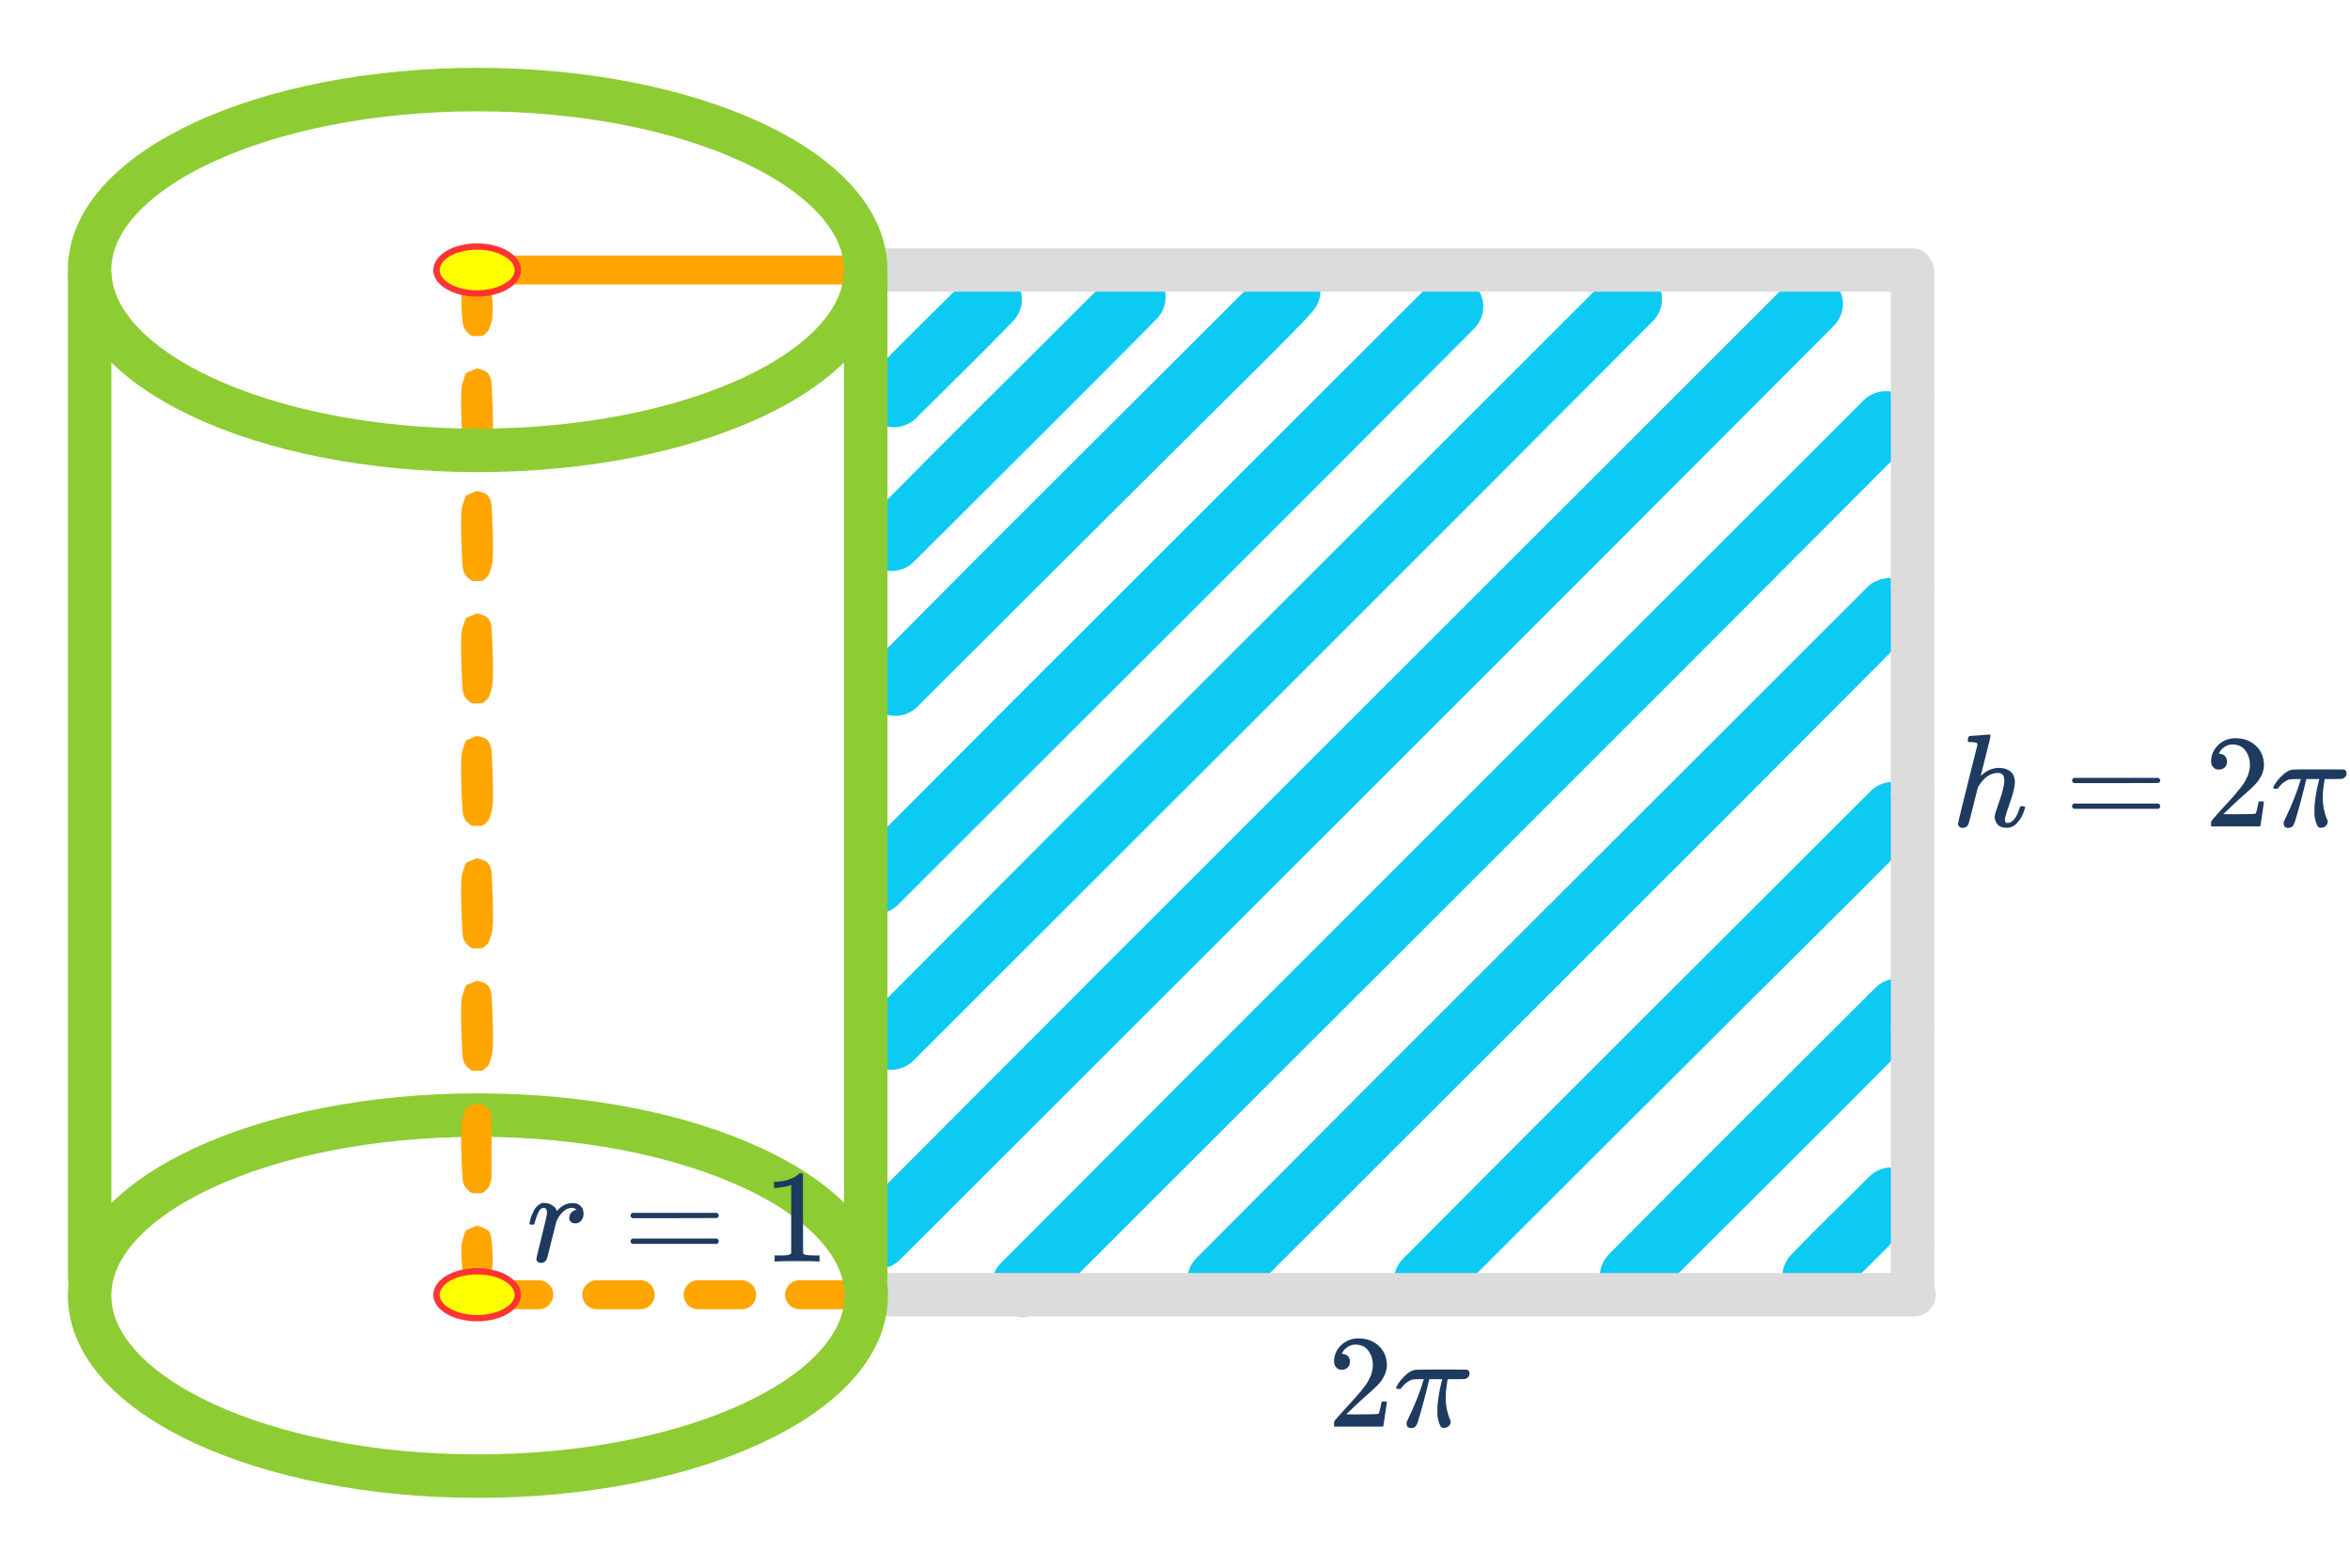
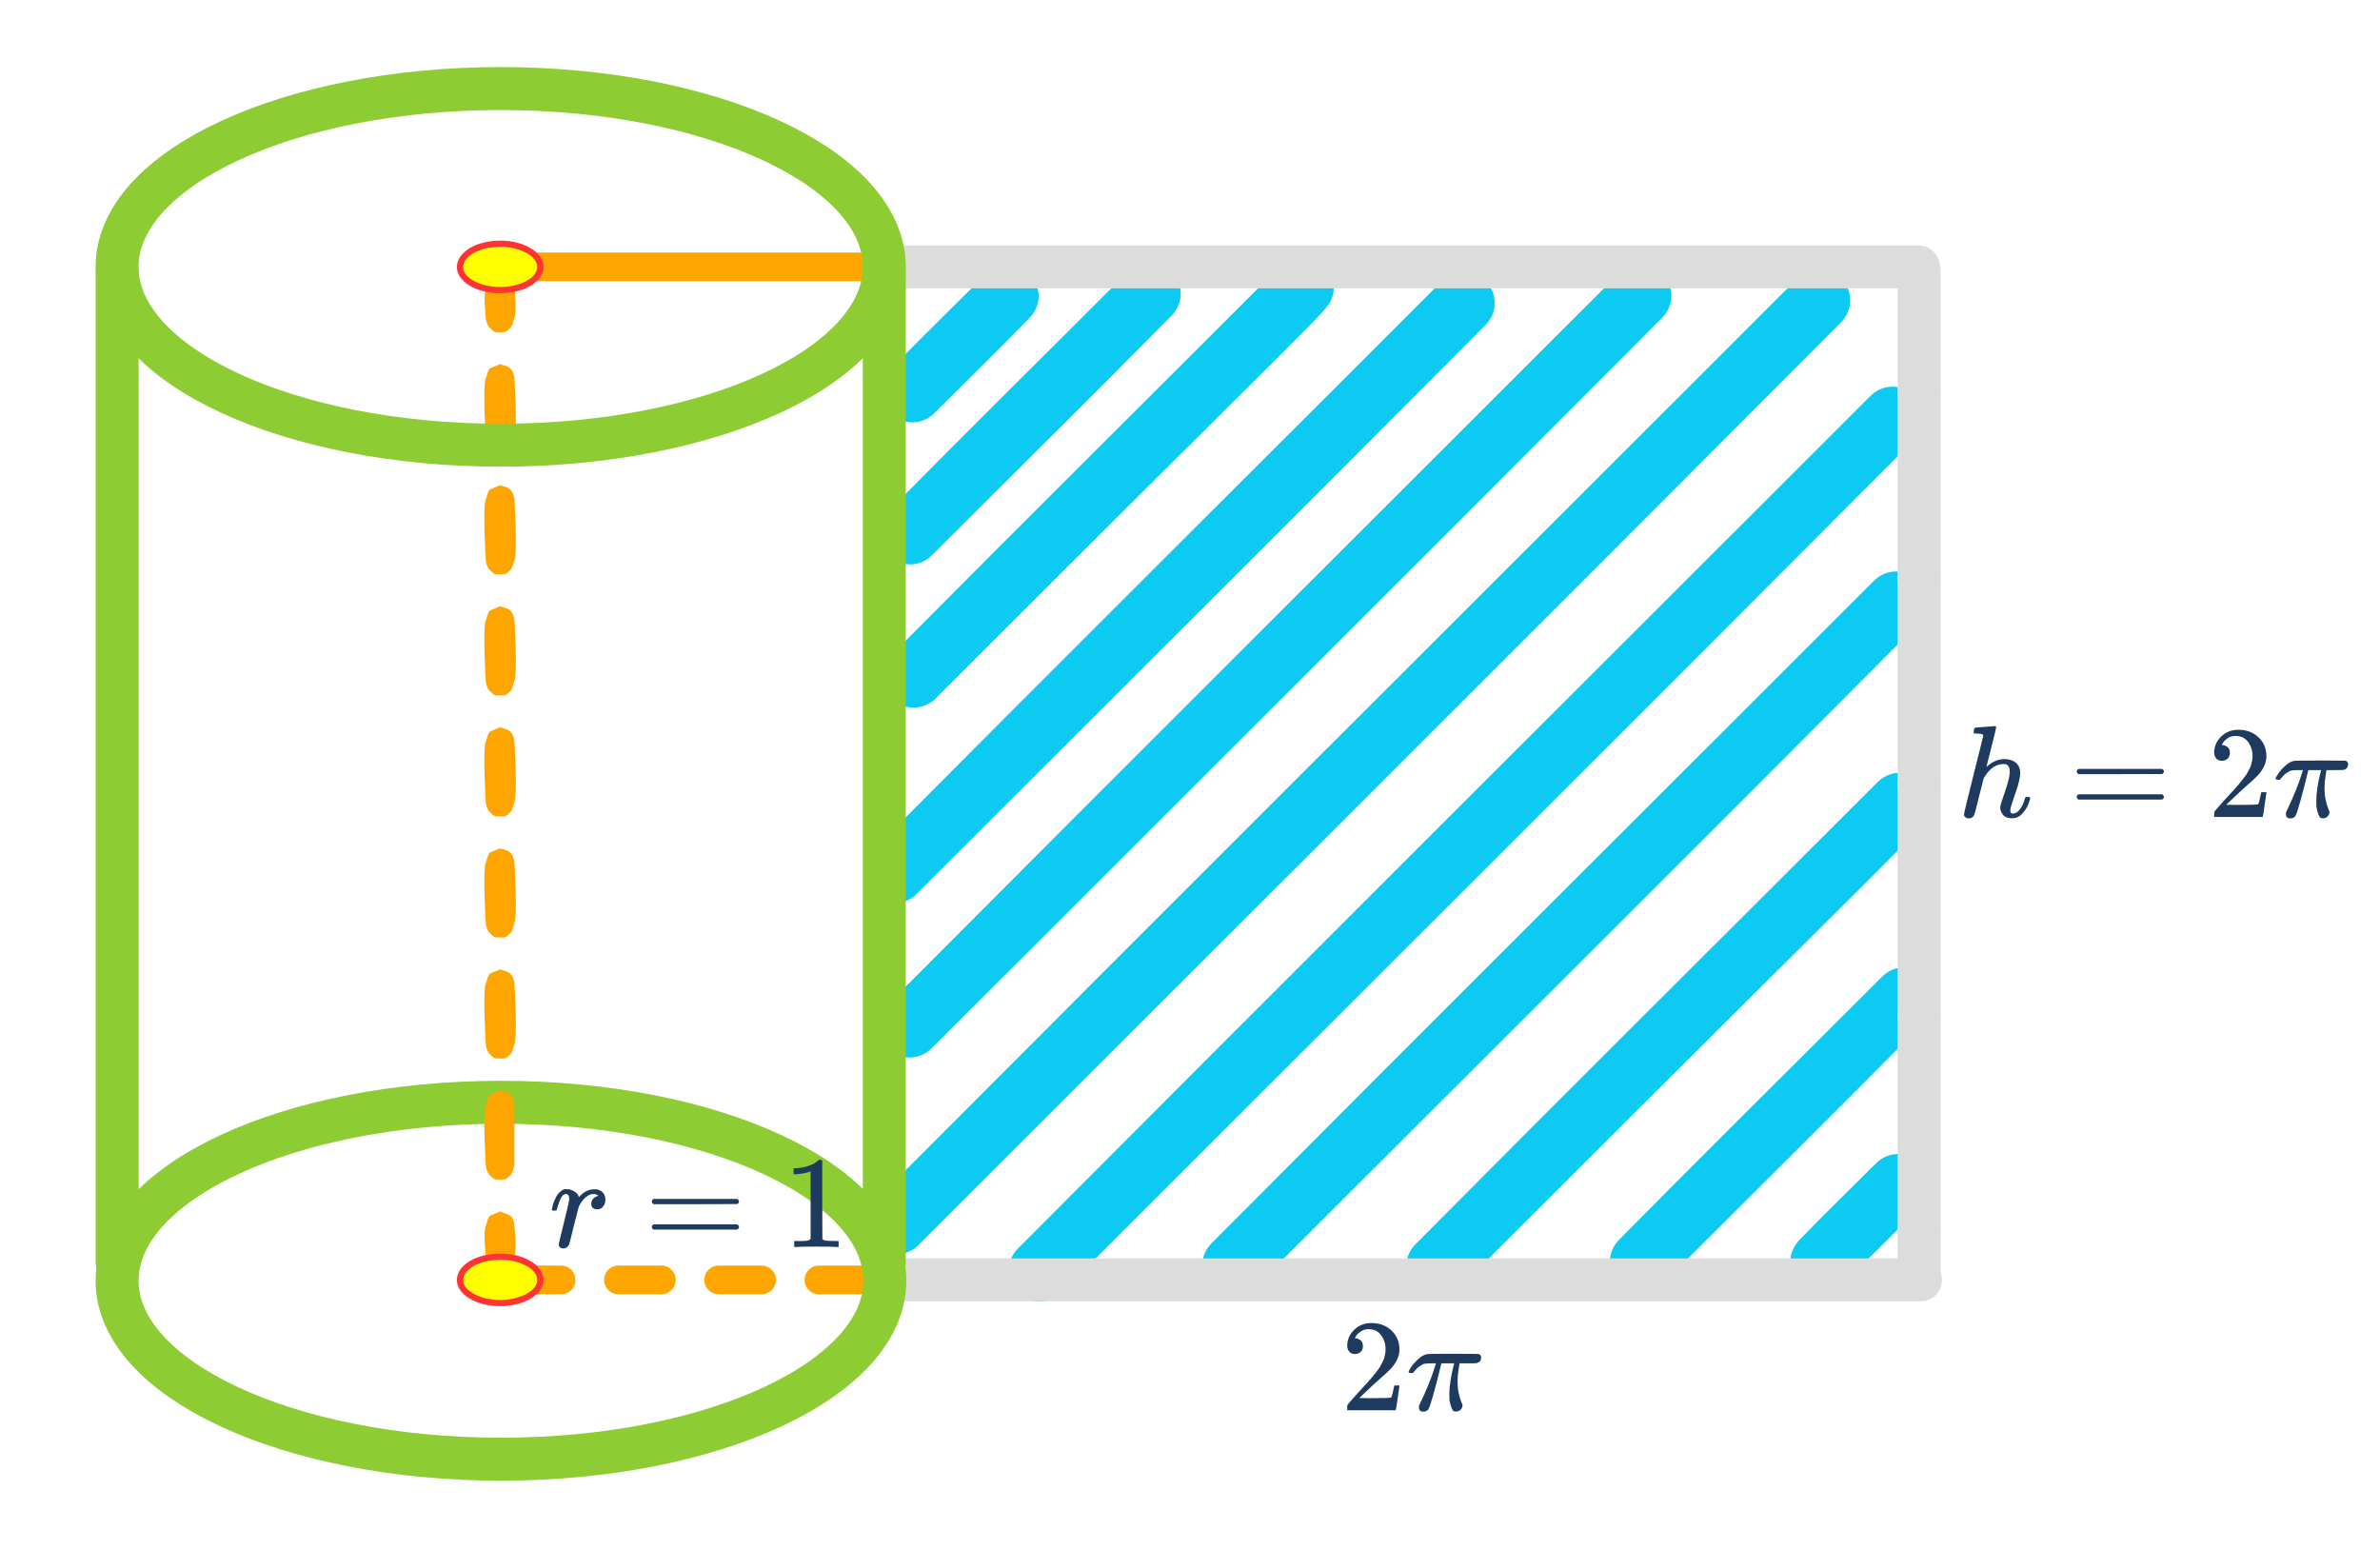
- <svg xmlns="http://www.w3.org/2000/svg" width="258" height="168%" viewBox="0 0 676 451" version="1.1" xml:space="preserve" style="fill-rule:evenodd;clip-rule:evenodd;stroke-linecap:round;stroke-linejoin:round;stroke-miterlimit:1.5;">
+ <svg xmlns="http://www.w3.org/2000/svg" width="258" height="168" viewBox="0 0 676 451" version="1.1" xml:space="preserve" style="fill-rule:evenodd;clip-rule:evenodd;stroke-linecap:round;stroke-linejoin:round;stroke-miterlimit:1.5;">
  <path d="M250.812,120.264c-0.39,-0.39 -2.625,-2.625 -2.625,-6.364c-0,-0.55 -0,-3.651 2.618,-6.357c9.106,-9.414 18.522,-18.523 27.784,-27.784c0.389,-0.389 2.625,-2.625 6.363,-2.625c1.152,-0 2.327,0.218 3.391,0.656c0.517,0.213 3.501,1.442 4.942,4.942c0.207,0.502 1.397,3.391 0,6.782c-0.451,1.096 -1.137,2.114 -1.962,2.966c-9.106,9.414 -18.522,18.523 -27.783,27.784c-0.39,0.389 -2.626,2.625 -6.364,2.625c-3.739,-0 -5.975,-2.236 -6.364,-2.625Z" style="fill:#0dcaf2;" />
  <path d="M250.137,161.608c-0.39,-0.389 -2.626,-2.625 -2.626,-6.364c0,-0.55 0,-3.702 2.619,-6.357c23.104,-23.427 46.532,-46.533 69.799,-69.799c0.389,-0.389 2.625,-2.625 6.364,-2.625c1.151,-0 2.326,0.218 3.39,0.656c0.517,0.213 3.501,1.442 4.942,4.942c0.207,0.502 1.397,3.391 0,6.782c-0.451,1.096 -1.129,2.122 -1.961,2.966c-23.104,23.427 -46.533,46.533 -69.799,69.799c-0.39,0.389 -2.626,2.625 -6.364,2.625c-3.739,0 -5.975,-2.236 -6.364,-2.625Z" style="fill:#0dcaf2;" />
  <path d="M251.183,203.278c-0.389,-0.389 -2.625,-2.625 -2.625,-6.364c0,-3.716 2.231,-5.966 2.618,-6.357c37.604,-37.931 75.536,-75.536 113.304,-113.303c0.39,-0.39 2.625,-2.626 6.364,-2.626c1.151,0 2.326,0.218 3.391,0.657c3.5,1.441 4.729,4.425 4.942,4.942c1.396,3.39 0.207,6.28 -0,6.781c-1.646,3.996 -2.483,3.488 -115.266,116.27c-0.389,0.39 -2.625,2.625 -6.364,2.625c-3.738,0 -5.974,-2.235 -6.364,-2.625Z" style="fill:#0dcaf2;" />
  <path d="M245.671,260.185c-0.389,-0.39 -2.625,-2.625 -2.625,-6.364c0,-3.723 2.231,-5.967 2.618,-6.357c55.051,-55.381 110.433,-110.432 165.649,-165.648c0.389,-0.39 2.625,-2.626 6.364,-2.626c1.151,0 2.326,0.218 3.391,0.657c3.5,1.441 4.729,4.425 4.942,4.942c0.206,0.501 1.396,3.391 -0,6.781c-0.452,1.096 -1.126,2.126 -1.962,2.966c-55.051,55.381 -110.432,110.433 -165.649,165.649c-0.389,0.389 -2.625,2.625 -6.364,2.625c-3.738,0 -5.974,-2.236 -6.364,-2.625Z" style="fill:#0dcaf2;" />
  <path d="M250.011,305.094c-0.389,-0.39 -2.625,-2.625 -2.625,-6.364c0,-3.727 2.23,-5.967 2.618,-6.357c70.746,-71.077 141.824,-141.824 212.736,-212.736c0.389,-0.389 2.625,-2.625 6.364,-2.625c1.151,0 2.326,0.218 3.391,0.656c0.517,0.213 3.5,1.442 4.942,4.942c1.396,3.391 0.206,6.28 -0,6.782c-0.452,1.096 -1.126,2.126 -1.962,2.966c-70.746,71.077 -141.824,141.824 -212.736,212.736c-0.389,0.389 -2.625,2.625 -6.364,2.625c-3.739,-0 -5.974,-2.236 -6.364,-2.625Z" style="fill:#0dcaf2;" />
  <path d="M246.195,362.328c-0.389,-0.389 -2.625,-2.625 -2.625,-6.364c0,-3.729 2.23,-5.967 2.618,-6.357c89.355,-89.687 179.043,-179.042 268.564,-268.563c0.389,-0.39 2.625,-2.625 6.364,-2.625c1.151,-0 2.326,0.217 3.391,0.656c0.517,0.213 3.5,1.441 4.942,4.942c1.396,3.391 0.206,6.28 -0,6.781c-0.452,1.097 -1.126,2.127 -1.962,2.967c-89.355,89.686 -179.042,179.042 -268.564,268.563c-0.389,0.389 -2.625,2.625 -6.364,2.625c-3.738,0 -5.974,-2.236 -6.364,-2.625Z" style="fill:#0dcaf2;" />
  <path d="M287.858,376.108c-0.389,-0.39 -2.625,-2.625 -2.625,-6.364c0,-3.728 2.23,-5.967 2.618,-6.357c82.58,-82.911 165.492,-165.491 248.237,-248.237c0.39,-0.389 2.625,-2.625 6.364,-2.625c1.151,0 2.326,0.218 3.391,0.656c0.517,0.213 3.5,1.442 4.942,4.942c1.396,3.391 0.207,6.28 -0,6.782c-0.451,1.096 -1.125,2.126 -1.962,2.966c-82.58,82.911 -165.491,165.491 -248.237,248.237c-0.389,0.389 -2.625,2.625 -6.364,2.625c-3.738,0 -5.974,-2.236 -6.364,-2.625Z" style="fill:#0dcaf2;" />
  <path d="M344.177,374.594c-0.39,-0.389 -2.625,-2.625 -2.625,-6.364c-0,-3.725 2.23,-5.967 2.618,-6.357c64.153,-64.484 128.637,-128.637 192.956,-192.956c0.39,-0.39 2.625,-2.625 6.364,-2.625c1.152,-0 2.327,0.218 3.391,0.656c3.5,1.442 4.729,4.425 4.942,4.942c1.397,3.391 0.207,6.28 0,6.782c-0.451,1.096 -1.126,2.125 -1.962,2.966c-64.153,64.484 -128.637,128.637 -192.956,192.956c-0.39,0.39 -2.625,2.625 -6.364,2.625c-3.739,0 -5.975,-2.235 -6.364,-2.625Z" style="fill:#0dcaf2;" />
  <path d="M403.568,374.829c-0.39,-0.389 -2.626,-2.625 -2.626,-6.364c0,-3.719 2.231,-5.966 2.619,-6.357c44.702,-45.031 89.734,-89.734 134.602,-134.602c0.389,-0.389 2.625,-2.625 6.364,-2.625c1.151,0 2.326,0.218 3.391,0.656c0.517,0.213 3.5,1.442 4.942,4.942c0.206,0.502 1.396,3.391 -0,6.782c-1.642,3.985 -2.479,3.482 -136.564,137.568c-0.39,0.39 -2.626,2.625 -6.364,2.625c-3.739,0 -5.975,-2.235 -6.364,-2.625Z" style="fill:#0dcaf2;" />
  <path d="M462.814,373.531c-0.39,-0.389 -2.625,-2.625 -2.625,-6.364c-0,-0.55 -0,-3.705 2.618,-6.357c25.4,-25.725 51.126,-51.127 76.69,-76.69c0.389,-0.389 2.625,-2.625 6.364,-2.625c1.151,-0 2.326,0.218 3.39,0.656c3.501,1.442 4.73,4.425 4.943,4.942c1.396,3.391 0.206,6.28 -0,6.782c-0.452,1.096 -1.129,2.122 -1.962,2.966c-25.401,25.725 -51.127,51.127 -76.69,76.69c-0.39,0.389 -2.625,2.625 -6.364,2.625c-3.739,0 -5.975,-2.236 -6.364,-2.625Z" style="fill:#0dcaf2;" />
  <path d="M515.322,373.565c-0.39,-0.389 -2.625,-2.625 -2.625,-6.364c-0,-0.55 -0,-3.631 2.618,-6.357c7.322,-7.624 14.949,-14.949 22.423,-22.423c0.39,-0.39 2.625,-2.625 6.364,-2.625c1.152,-0 2.327,0.217 3.391,0.656c3.5,1.441 4.729,4.425 4.942,4.942c0.207,0.501 1.397,3.391 0,6.781c-0.451,1.096 -1.141,2.112 -1.962,2.966c-7.322,7.624 -14.949,14.95 -22.423,22.424c-0.39,0.389 -2.625,2.625 -6.364,2.625c-3.739,0 -5.975,-2.236 -6.364,-2.625Z" style="fill:#0dcaf2;" />
  <path d="M255.886,372.42l294.709,-0" style="fill:none;stroke:#dcdcdc;stroke-width:12.5px;" />
  <path d="M142.491,372.426l103.797,0" style="fill:none;stroke:#ffa500;stroke-width:8.33px;stroke-dasharray:12.5,16.67,0,0,0,0;" />
  <path d="M139.363,77.662l106.947,-0" style="fill:none;stroke:#ffa500;stroke-width:8.33px;" />
  <path d="M252.272,77.665l297.682,-0" style="fill:none;stroke:#dcdcdc;stroke-width:12.5px;" />
  <path d="M25.799,79.355l0,288.033" style="fill:none;stroke:#8dcc33;stroke-width:12.5px;" />
  <path d="M249.034,79.355l0,288.033" style="fill:none;stroke:#8dcc33;stroke-width:12.5px;" />
  <g>
    <g>
      <path d="M550.172,78.539l0,35.255" style="fill:none;stroke:#dcdcdc;stroke-width:12.5px;" />
      <path d="M550.172,113.794l0,54.805" style="fill:none;stroke:#dcdcdc;stroke-width:12.5px;" />
      <path d="M550.172,168.599l0,59.626" style="fill:none;stroke:#dcdcdc;stroke-width:12.5px;" />
      <path d="M550.172,228.225l0,67.358" style="fill:none;stroke:#dcdcdc;stroke-width:12.5px;" />
      <path d="M550.172,295.583l0,62.799" style="fill:none;stroke:#dcdcdc;stroke-width:12.5px;" />
    </g>
    <path d="M550.172,358.382l0,12.505" style="fill:none;stroke:#dcdcdc;stroke-width:12.5px;" />
  </g>
  <ellipse cx="137.481" cy="372.673" rx="111.706" ry="51.924" style="fill:none;stroke:#8dcc33;stroke-width:12.5px;stroke-linecap:square;stroke-linejoin:miter;stroke-miterlimit:4;" />
  <path d="M252.913,-382.796l420.263,0" style="fill:none;stroke:#dcdcdc;stroke-width:12.5px;" />
  <g>
    <g>
      <path id="MJX-29-TEX-I-1D45F" d="M152.289,351.925c0.025,-0.076 0.051,-0.178 0.076,-0.305c0.026,-0.127 0.089,-0.406 0.191,-0.838c0.101,-0.432 0.228,-0.825 0.381,-1.181c0.152,-0.355 0.343,-0.775 0.571,-1.257c0.229,-0.483 0.483,-0.864 0.762,-1.143c0.28,-0.279 0.61,-0.559 0.991,-0.838c0.381,-0.28 0.8,-0.394 1.257,-0.343c0.736,-0 1.384,0.152 1.943,0.457c0.559,0.305 0.952,0.584 1.181,0.838c0.228,0.254 0.368,0.508 0.419,0.762c0.051,0.153 0.089,0.229 0.114,0.229c0.026,-0 0.127,-0.089 0.305,-0.267c1.219,-1.321 2.629,-1.981 4.229,-1.981l0.114,0c1.219,0 2.134,0.521 2.743,1.562c0.203,0.483 0.305,0.952 0.305,1.41c-0,0.762 -0.165,1.371 -0.495,1.828c-0.33,0.458 -0.661,0.75 -0.991,0.877c-0.33,0.127 -0.647,0.177 -0.952,0.152c-0.508,-0 -0.915,-0.14 -1.219,-0.419c-0.305,-0.279 -0.458,-0.648 -0.458,-1.105c0,-1.219 0.712,-2.032 2.134,-2.438c-0.559,-0.33 -1.016,-0.495 -1.372,-0.495c-1.422,-0 -2.73,0.939 -3.924,2.819c-0.254,0.406 -0.444,0.825 -0.571,1.257c-0.127,0.432 -0.559,2.121 -1.295,5.067c-0.864,3.556 -1.359,5.448 -1.486,5.677c-0.33,0.685 -0.876,1.028 -1.638,1.028c-0.331,0 -0.597,-0.076 -0.8,-0.228c-0.204,-0.153 -0.343,-0.305 -0.42,-0.458c-0.076,-0.152 -0.101,-0.279 -0.076,-0.381c0,-0.33 0.508,-2.514 1.524,-6.552c1.016,-4.039 1.524,-6.286 1.524,-6.744c0,-0.99 -0.33,-1.485 -0.99,-1.485c-0.534,-0 -0.991,0.355 -1.372,1.066c-0.381,0.711 -0.686,1.486 -0.914,2.324c-0.229,0.838 -0.369,1.296 -0.419,1.372c-0.051,0.051 -0.254,0.076 -0.61,0.076l-0.533,-0c-0.153,-0.152 -0.229,-0.267 -0.229,-0.343Z" style="fill:#1e3a5f;fill-rule:nonzero;" />
    </g>
    <g>
      <path id="MJX-29-TEX-N-3D" d="M181.388,349.639c0,-0.33 0.178,-0.584 0.533,-0.762l24.269,0c0.381,0.203 0.571,0.457 0.571,0.762c0,0.28 -0.178,0.521 -0.533,0.724l-12.115,0.038l-12.115,0c-0.407,-0.127 -0.61,-0.381 -0.61,-0.762Zm0,7.391c0,-0.381 0.203,-0.635 0.61,-0.762l24.23,0c0.355,0.254 0.533,0.508 0.533,0.762c0,0.33 -0.19,0.584 -0.571,0.762l-24.269,0c-0.355,-0.178 -0.533,-0.432 -0.533,-0.762Z" style="fill:#1e3a5f;fill-rule:nonzero;" />
    </g>
    <g>
      <path id="MJX-29-TEX-N-31" d="M227.593,340.839l-0.495,0.19c-0.356,0.127 -0.864,0.254 -1.524,0.381c-0.661,0.127 -1.397,0.216 -2.21,0.267l-0.724,-0l0,-1.753l0.724,0c1.194,-0.05 2.299,-0.241 3.314,-0.571c1.016,-0.33 1.728,-0.635 2.134,-0.914c0.406,-0.28 0.762,-0.559 1.067,-0.839c0.05,-0.076 0.203,-0.114 0.457,-0.114c0.228,0 0.444,0.076 0.647,0.229l0,11.391l0.039,11.429c0.177,0.178 0.33,0.292 0.457,0.343c0.127,0.051 0.432,0.102 0.914,0.152c0.483,0.051 1.27,0.077 2.362,0.077l0.991,-0l-0,1.752l-0.419,0c-0.534,-0.076 -2.553,-0.114 -6.058,-0.114c-3.454,-0 -5.448,0.038 -5.981,0.114l-0.457,0l-0,-1.752l2.438,-0c0.406,-0 0.724,-0.013 0.952,-0.038c0.229,-0.026 0.432,-0.064 0.61,-0.115c0.178,-0.051 0.279,-0.076 0.305,-0.076c0.025,0 0.101,-0.063 0.228,-0.19c0.127,-0.127 0.203,-0.178 0.229,-0.153l-0,-19.696Z" style="fill:#1e3a5f;fill-rule:nonzero;" />
    </g>
  </g>
  <g>
    <g>
      <path id="MJX-29-TEX-I-210E" d="M566.615,211.703c0.026,-0 0.94,-0.064 2.743,-0.191c1.803,-0.127 2.73,-0.203 2.781,-0.228c0.305,-0 0.457,0.114 0.457,0.342c0,0.28 -0.457,2.197 -1.371,5.753c-0.965,3.759 -1.448,5.677 -1.448,5.753c0,0.051 0.089,-0.013 0.267,-0.191c1.549,-1.371 3.2,-2.057 4.953,-2.057c1.371,0 2.476,0.343 3.314,1.029c0.838,0.686 1.27,1.689 1.295,3.009c0,1.296 -0.482,3.302 -1.447,6.02c-0.965,2.718 -1.448,4.343 -1.448,4.876c0.025,0.356 0.089,0.597 0.19,0.724c0.102,0.127 0.293,0.191 0.572,0.191c0.711,-0 1.371,-0.381 1.981,-1.143c0.61,-0.762 1.105,-1.803 1.486,-3.124c0.076,-0.28 0.152,-0.445 0.228,-0.495c0.077,-0.051 0.28,-0.077 0.61,-0.077c0.508,0 0.762,0.102 0.762,0.305c-0,0.026 -0.051,0.216 -0.152,0.572c-0.407,1.498 -1.054,2.73 -1.943,3.695c-0.864,1.092 -1.893,1.638 -3.086,1.638l-0.191,0c-1.194,0 -2.057,-0.343 -2.59,-1.028c-0.534,-0.686 -0.801,-1.41 -0.801,-2.172c0,-0.406 0.458,-1.905 1.372,-4.495c0.914,-2.591 1.384,-4.534 1.41,-5.829c-0,-1.499 -0.559,-2.248 -1.677,-2.248l-0.19,-0c-2.108,-0 -3.937,1.244 -5.486,3.733l-0.267,0.496l-1.295,5.143c-0.813,3.302 -1.283,5.105 -1.41,5.41c-0.33,0.685 -0.889,1.028 -1.676,1.028c-0.356,0 -0.661,-0.114 -0.914,-0.343c-0.254,-0.228 -0.394,-0.457 -0.42,-0.685c0,-0.356 0.927,-4.216 2.782,-11.582l2.819,-11.277c-0,-0.33 -0.089,-0.533 -0.267,-0.609c-0.178,-0.077 -0.673,-0.14 -1.486,-0.191l-0.8,0c-0.152,-0.152 -0.228,-0.254 -0.228,-0.305c-0,-0.05 0.025,-0.292 0.076,-0.724c0.127,-0.482 0.292,-0.723 0.495,-0.723Z" style="fill:#1e3a5f;fill-rule:nonzero;" />
    </g>
    <g>
      <path id="MJX-29-TEX-N-3D1" d="M596.053,224.503c0,-0.33 0.178,-0.584 0.534,-0.762l24.268,0c0.381,0.204 0.571,0.458 0.571,0.762c0,0.28 -0.178,0.521 -0.533,0.724l-12.115,0.038l-12.115,0c-0.407,-0.127 -0.61,-0.381 -0.61,-0.762Zm0,7.391c0,-0.381 0.203,-0.635 0.61,-0.762l24.23,0c0.355,0.254 0.533,0.508 0.533,0.762c0,0.331 -0.19,0.584 -0.571,0.762l-24.268,0c-0.356,-0.178 -0.534,-0.431 -0.534,-0.762Z" style="fill:#1e3a5f;fill-rule:nonzero;" />
    </g>
    <g>
      <path id="MJX-29-TEX-N-32" d="M638.296,221.379c-0.686,0 -1.232,-0.228 -1.638,-0.685c-0.407,-0.458 -0.61,-1.016 -0.61,-1.677c0,-1.803 0.673,-3.365 2.019,-4.686c1.346,-1.32 3.023,-1.981 5.029,-1.981c2.311,0 4.242,0.711 5.791,2.134c1.549,1.422 2.337,3.263 2.362,5.524c-0,1.092 -0.254,2.133 -0.762,3.124c-0.508,0.99 -1.118,1.854 -1.829,2.591c-0.711,0.736 -1.727,1.676 -3.047,2.819c-0.915,0.787 -2.185,1.955 -3.81,3.505l-2.248,2.133l2.895,0.038c3.988,0 6.109,-0.063 6.363,-0.19c0.178,-0.051 0.482,-1.181 0.914,-3.391l0,-0.114l1.524,-0l-0,0.114c-0.025,0.076 -0.191,1.232 -0.495,3.467c-0.305,2.235 -0.496,3.403 -0.572,3.505l0,0.114l-14.134,0l0,-1.181c0,-0.178 0.076,-0.368 0.229,-0.571c0.152,-0.203 0.533,-0.648 1.143,-1.334c0.736,-0.812 1.371,-1.524 1.904,-2.133c0.229,-0.254 0.661,-0.724 1.296,-1.41c0.635,-0.685 1.066,-1.155 1.295,-1.409c0.229,-0.254 0.597,-0.673 1.105,-1.258c0.508,-0.584 0.863,-1.015 1.067,-1.295c0.203,-0.279 0.495,-0.66 0.876,-1.143c0.381,-0.482 0.648,-0.889 0.8,-1.219c0.152,-0.33 0.343,-0.698 0.571,-1.105c0.229,-0.406 0.394,-0.813 0.496,-1.219c0.101,-0.406 0.19,-0.787 0.266,-1.143c0.077,-0.355 0.115,-0.774 0.115,-1.257c-0,-1.6 -0.432,-2.984 -1.296,-4.153c-0.863,-1.168 -2.095,-1.752 -3.695,-1.752c-0.838,-0 -1.575,0.216 -2.21,0.647c-0.635,0.432 -1.079,0.851 -1.333,1.258c-0.254,0.406 -0.381,0.647 -0.381,0.724c-0,0.025 0.063,0.038 0.19,0.038c0.457,-0 0.927,0.177 1.41,0.533c0.482,0.356 0.724,0.94 0.724,1.753c-0,0.634 -0.203,1.168 -0.61,1.6c-0.406,0.431 -0.978,0.66 -1.714,0.685Z" style="fill:#1e3a5f;fill-rule:nonzero;" />
    </g>
    <g>
      <path id="MJX-29-TEX-I-1D70B" d="M658.221,238.142c-0.864,0 -1.295,-0.419 -1.295,-1.257l-0,-0.419l0.495,-1.067c1.905,-4.013 3.289,-7.48 4.152,-10.4l0.305,-0.915l-1.219,0c-0.965,0 -1.651,0.038 -2.057,0.115c-0.407,0.076 -0.902,0.317 -1.486,0.723c-0.279,0.178 -0.559,0.407 -0.838,0.686c-0.28,0.28 -0.521,0.546 -0.724,0.8c-0.203,0.254 -0.317,0.407 -0.343,0.457c-0.051,0.026 -0.241,0.039 -0.571,0.039c-0.483,-0 -0.724,-0.127 -0.724,-0.381c-0,-0.153 0.241,-0.597 0.724,-1.334c0.482,-0.736 1.181,-1.524 2.095,-2.362c0.914,-0.838 1.816,-1.321 2.705,-1.448c0.178,-0.05 3.035,-0.076 8.572,-0.076c4.064,0 6.146,0.013 6.248,0.038c0.508,0.178 0.762,0.534 0.762,1.067c-0,0.787 -0.406,1.321 -1.219,1.6c-0.153,0.051 -1.029,0.076 -2.629,0.076l-2.438,0l-0.115,0.648c-0.304,1.829 -0.457,3.34 -0.457,4.534c0,1.32 0.115,2.501 0.343,3.543c0.229,1.041 0.47,1.854 0.724,2.438c0.254,0.584 0.381,0.94 0.381,1.067c0,0.431 -0.178,0.838 -0.533,1.219c-0.356,0.381 -0.813,0.571 -1.372,0.571c-0.279,0 -0.508,-0.038 -0.686,-0.114c-0.177,-0.076 -0.381,-0.381 -0.609,-0.914c-0.229,-0.534 -0.432,-1.296 -0.61,-2.286c-0.025,-0.229 -0.038,-0.788 -0.038,-1.677c0,-1.244 0.114,-2.577 0.343,-4c0.229,-1.422 0.457,-2.59 0.686,-3.505c0.228,-0.914 0.355,-1.422 0.381,-1.524l-3.734,0l-0.038,0.153c0,0.076 -0.241,1.079 -0.724,3.009c-0.482,1.931 -1.028,3.975 -1.638,6.134c-0.61,2.159 -1.003,3.391 -1.181,3.696c-0.279,0.711 -0.825,1.066 -1.638,1.066Z" style="fill:#1e3a5f;fill-rule:nonzero;" />
    </g>
  </g>
  <g>
    <g>
      <path id="MJX-29-TEX-N-321" d="M386.001,394.009c-0.686,-0 -1.232,-0.229 -1.638,-0.686c-0.406,-0.457 -0.61,-1.016 -0.61,-1.676c0,-1.804 0.673,-3.366 2.02,-4.686c1.346,-1.321 3.022,-1.981 5.028,-1.981c2.312,-0 4.242,0.711 5.791,2.133c1.55,1.422 2.337,3.264 2.362,5.524c0,1.092 -0.254,2.134 -0.762,3.124c-0.508,0.991 -1.117,1.854 -1.828,2.591c-0.711,0.736 -1.727,1.676 -3.048,2.819c-0.914,0.788 -2.184,1.956 -3.81,3.505l-2.248,2.134l2.896,0.038c3.987,-0 6.108,-0.064 6.362,-0.191c0.178,-0.051 0.483,-1.181 0.914,-3.39l0,-0.115l1.524,0l0,0.115c-0.025,0.076 -0.19,1.231 -0.495,3.466c-0.305,2.235 -0.495,3.404 -0.571,3.505l-0,0.115l-14.135,-0l0,-1.181c0,-0.178 0.077,-0.369 0.229,-0.572c0.152,-0.203 0.533,-0.647 1.143,-1.333c0.736,-0.813 1.371,-1.524 1.905,-2.134c0.228,-0.254 0.66,-0.724 1.295,-1.409c0.635,-0.686 1.067,-1.156 1.295,-1.41c0.229,-0.254 0.597,-0.673 1.105,-1.257c0.508,-0.584 0.864,-1.016 1.067,-1.295c0.203,-0.28 0.495,-0.661 0.876,-1.143c0.381,-0.483 0.648,-0.889 0.8,-1.22c0.153,-0.33 0.343,-0.698 0.572,-1.104c0.228,-0.407 0.393,-0.813 0.495,-1.219c0.102,-0.407 0.191,-0.788 0.267,-1.143c0.076,-0.356 0.114,-0.775 0.114,-1.258c0,-1.6 -0.432,-2.984 -1.295,-4.152c-0.864,-1.169 -2.096,-1.753 -3.696,-1.753c-0.838,0 -1.574,0.216 -2.209,0.648c-0.635,0.432 -1.08,0.851 -1.334,1.257c-0.254,0.407 -0.381,0.648 -0.381,0.724c0,0.025 0.064,0.038 0.191,0.038c0.457,0 0.927,0.178 1.409,0.533c0.483,0.356 0.724,0.94 0.724,1.753c0,0.635 -0.203,1.168 -0.609,1.6c-0.407,0.432 -0.978,0.66 -1.715,0.686Z" style="fill:#1e3a5f;fill-rule:nonzero;" />
    </g>
    <g>
      <path id="MJX-29-TEX-I-1D70B1" d="M405.926,410.772c-0.863,-0 -1.295,-0.419 -1.295,-1.257l-0,-0.42l0.495,-1.066c1.905,-4.013 3.289,-7.48 4.153,-10.401l0.305,-0.914l-1.22,-0c-0.965,-0 -1.65,0.038 -2.057,0.114c-0.406,0.076 -0.901,0.318 -1.486,0.724c-0.279,0.178 -0.558,0.406 -0.838,0.686c-0.279,0.279 -0.52,0.546 -0.724,0.8c-0.203,0.254 -0.317,0.406 -0.342,0.457c-0.051,0.025 -0.242,0.038 -0.572,0.038c-0.483,-0 -0.724,-0.127 -0.724,-0.381c0,-0.152 0.241,-0.597 0.724,-1.333c0.483,-0.737 1.181,-1.524 2.095,-2.362c0.915,-0.839 1.816,-1.321 2.705,-1.448c0.178,-0.051 3.035,-0.076 8.572,-0.076c4.064,-0 6.147,0.012 6.248,0.038c0.508,0.177 0.762,0.533 0.762,1.066c0,0.788 -0.406,1.321 -1.219,1.601c-0.152,0.05 -1.028,0.076 -2.629,0.076l-2.438,-0l-0.114,0.647c-0.305,1.829 -0.457,3.34 -0.457,4.534c-0,1.321 0.114,2.502 0.343,3.543c0.228,1.041 0.469,1.854 0.723,2.438c0.254,0.584 0.381,0.94 0.381,1.067c0,0.432 -0.177,0.838 -0.533,1.219c-0.356,0.381 -0.813,0.572 -1.371,0.572c-0.28,-0 -0.508,-0.038 -0.686,-0.115c-0.178,-0.076 -0.381,-0.381 -0.61,-0.914c-0.228,-0.533 -0.432,-1.295 -0.609,-2.286c-0.026,-0.228 -0.038,-0.787 -0.038,-1.676c-0,-1.245 0.114,-2.578 0.342,-4c0.229,-1.423 0.458,-2.591 0.686,-3.505c0.229,-0.915 0.356,-1.423 0.381,-1.524l-3.733,-0l-0.038,0.152c-0,0.076 -0.242,1.08 -0.724,3.01c-0.483,1.93 -1.029,3.975 -1.639,6.134c-0.609,2.158 -1.003,3.39 -1.181,3.695c-0.279,0.711 -0.825,1.067 -1.638,1.067Z" style="fill:#1e3a5f;fill-rule:nonzero;" />
    </g>
  </g>
  <path d="M137.231,96.681c-1.676,0 -1.757,-0.038 -2.942,-1.224c-0.749,-0.749 -1.115,-1.879 -1.224,-2.933c-0.073,-0.702 -0.736,-7.057 -0,-8.825c0.406,-0.978 0.475,-2.184 1.224,-2.933c0.012,-0.012 2.944,-1.227 2.952,-1.224c2.989,1.239 3.822,0.937 4.157,4.157c0.073,0.702 0.735,7.058 0,8.825c-0.407,0.979 -0.475,2.184 -1.224,2.933c-1.185,1.186 -1.267,1.224 -2.943,1.224Zm0,35.223c-1.676,-0 -1.757,-0.039 -2.942,-1.224c-0.749,-0.749 -1.161,-1.875 -1.224,-2.933c-0.084,-1.408 -0.919,-15.423 -0,-17.631c0.406,-0.978 0.475,-2.184 1.224,-2.933c0.012,-0.012 2.944,-1.227 2.952,-1.224c0.979,0.406 2.184,0.475 2.933,1.224c0.749,0.749 1.161,1.875 1.224,2.933c0.084,1.408 0.918,15.423 0,17.631c-0.407,0.978 -0.475,2.184 -1.224,2.933c-1.185,1.185 -1.267,1.224 -2.943,1.224Zm0,35.223c-1.676,-0 -1.757,-0.039 -2.942,-1.224c-0.749,-0.749 -1.161,-1.875 -1.224,-2.933c-0.084,-1.408 -0.919,-15.423 -0,-17.631c0.406,-0.978 0.475,-2.184 1.224,-2.933c0.012,-0.012 2.944,-1.227 2.952,-1.224c0.979,0.406 2.184,0.475 2.933,1.224c0.749,0.749 1.161,1.875 1.224,2.933c0.084,1.408 0.918,15.423 0,17.631c-0.407,0.978 -0.475,2.184 -1.224,2.933c-1.185,1.185 -1.267,1.224 -2.943,1.224Zm0,35.223c-1.676,-0 -1.757,-0.039 -2.942,-1.224c-0.749,-0.749 -1.161,-1.876 -1.224,-2.933c-0.084,-1.408 -0.919,-15.423 -0,-17.631c0.406,-0.978 0.475,-2.184 1.224,-2.933c0.012,-0.012 2.944,-1.227 2.952,-1.224c0.979,0.406 2.184,0.475 2.933,1.224c0.749,0.749 1.161,1.875 1.224,2.933c0.084,1.408 0.918,15.423 0,17.631c-0.407,0.978 -0.475,2.184 -1.224,2.933c-1.185,1.185 -1.267,1.224 -2.943,1.224Zm0,35.223c-1.676,-0 -1.757,-0.039 -2.942,-1.224c-0.749,-0.749 -1.161,-1.875 -1.224,-2.933c-0.084,-1.408 -0.919,-15.423 -0,-17.631c0.406,-0.978 0.475,-2.184 1.224,-2.933c0.012,-0.012 2.944,-1.227 2.952,-1.224c0.979,0.406 2.184,0.475 2.933,1.224c0.749,0.749 1.161,1.875 1.224,2.933c0.084,1.408 0.918,15.423 0,17.631c-0.407,0.978 -0.475,2.184 -1.224,2.933c-1.185,1.185 -1.267,1.224 -2.943,1.224Zm0,35.222c-1.676,0 -1.757,-0.038 -2.942,-1.224c-0.749,-0.749 -1.161,-1.875 -1.224,-2.932c-0.084,-1.408 -0.919,-15.424 -0,-17.632c0.406,-0.978 0.475,-2.183 1.224,-2.932c0.012,-0.012 2.944,-1.228 2.952,-1.224c0.979,0.405 2.184,0.474 2.933,1.224c0.749,0.749 1.161,1.875 1.224,2.932c0.084,1.408 0.918,15.424 0,17.632c-0.407,0.978 -0.475,2.183 -1.224,2.932c-1.185,1.186 -1.267,1.224 -2.943,1.224Zm0,35.223c-1.676,0 -1.757,-0.038 -2.942,-1.224c-0.749,-0.749 -1.161,-1.875 -1.224,-2.932c-0.084,-1.408 -0.919,-15.424 -0,-17.632c0.406,-0.978 0.475,-2.184 1.224,-2.933c0.012,-0.011 2.944,-1.227 2.952,-1.224c0.979,0.406 2.184,0.475 2.933,1.224c0.749,0.749 1.161,1.876 1.224,2.933c0.084,1.408 0.918,15.423 0,17.632c-0.407,0.978 -0.475,2.183 -1.224,2.932c-1.185,1.186 -1.267,1.224 -2.943,1.224Zm0,35.223c-1.676,-0 -1.757,-0.039 -2.942,-1.224c-0.749,-0.749 -1.161,-1.875 -1.224,-2.933c-0.084,-1.408 -0.919,-15.423 -0,-17.631c0.406,-0.978 0.475,-2.184 1.224,-2.933c0.012,-0.012 2.944,-1.227 2.952,-1.224c0.979,0.406 2.184,0.475 2.933,1.224c0.749,0.749 1.161,1.875 1.224,2.933l0,17.631c-0.407,0.978 -0.475,2.184 -1.224,2.933c-1.185,1.185 -1.267,1.224 -2.943,1.224Zm0,26.417c-1.676,-0 -1.757,-0.039 -2.942,-1.224c-0.749,-0.749 -1.115,-1.879 -1.224,-2.933c-0.073,-0.702 -0.736,-7.058 -0,-8.825c0.406,-0.978 0.475,-2.184 1.224,-2.933c0.012,-0.012 2.944,-1.228 2.952,-1.224c2.989,1.239 3.822,0.937 4.157,4.157c0.073,0.702 0.735,7.057 0,8.825c-0.407,0.978 -0.475,2.184 -1.224,2.933c-1.185,1.185 -1.267,1.224 -2.943,1.224Z" style="fill:#ffa500;" />
  <ellipse cx="137.401" cy="77.658" rx="111.632" ry="51.889" style="fill:none;stroke:#8dcc33;stroke-width:12.5px;stroke-linecap:square;stroke-linejoin:miter;stroke-miterlimit:4;" />
  <ellipse cx="137.257" cy="372.416" rx="11.692" ry="6.748" style="fill:#ff0;" />
  <path d="M137.257,380.068c-0.045,-0.001 -5.544,0.174 -9.539,-2.62c-6.098,-4.263 -2.693,-11.24 6.78,-12.503c9.539,-1.272 17.696,4.138 14.77,9.812c-0.767,1.486 -2.287,2.822 -4.421,3.79c-3.522,1.598 -7.188,1.512 -7.59,1.521Zm0.002,-1.808c0.172,0.003 4.734,0.108 8.166,-2.071c6.84,-4.343 -0.766,-10.627 -10.417,-9.486c-7.769,0.918 -11.595,6.221 -5.566,9.701c3.388,1.955 7.583,1.854 7.812,1.856c0.001,0 0.003,0 0.005,0Z" style="fill:#f33;" />
  <ellipse cx="137.257" cy="77.663" rx="11.692" ry="6.748" style="fill:#ff0;" />
  <path d="M137.257,85.315c-0.045,-0.001 -5.544,0.174 -9.539,-2.62c-6.098,-4.263 -2.693,-11.24 6.78,-12.503c9.539,-1.272 17.696,4.139 14.77,9.812c-0.767,1.486 -2.287,2.822 -4.421,3.79c-3.522,1.598 -7.188,1.512 -7.59,1.521Zm0.002,-1.807c0.172,0.002 4.734,0.107 8.166,-2.071c6.84,-4.343 -0.766,-10.628 -10.417,-9.487c-7.769,0.918 -11.595,6.222 -5.566,9.701c3.388,1.955 7.583,1.855 7.812,1.857c0.001,-0 0.003,-0 0.005,-0Z" style="fill:#f33;" />
</svg>
